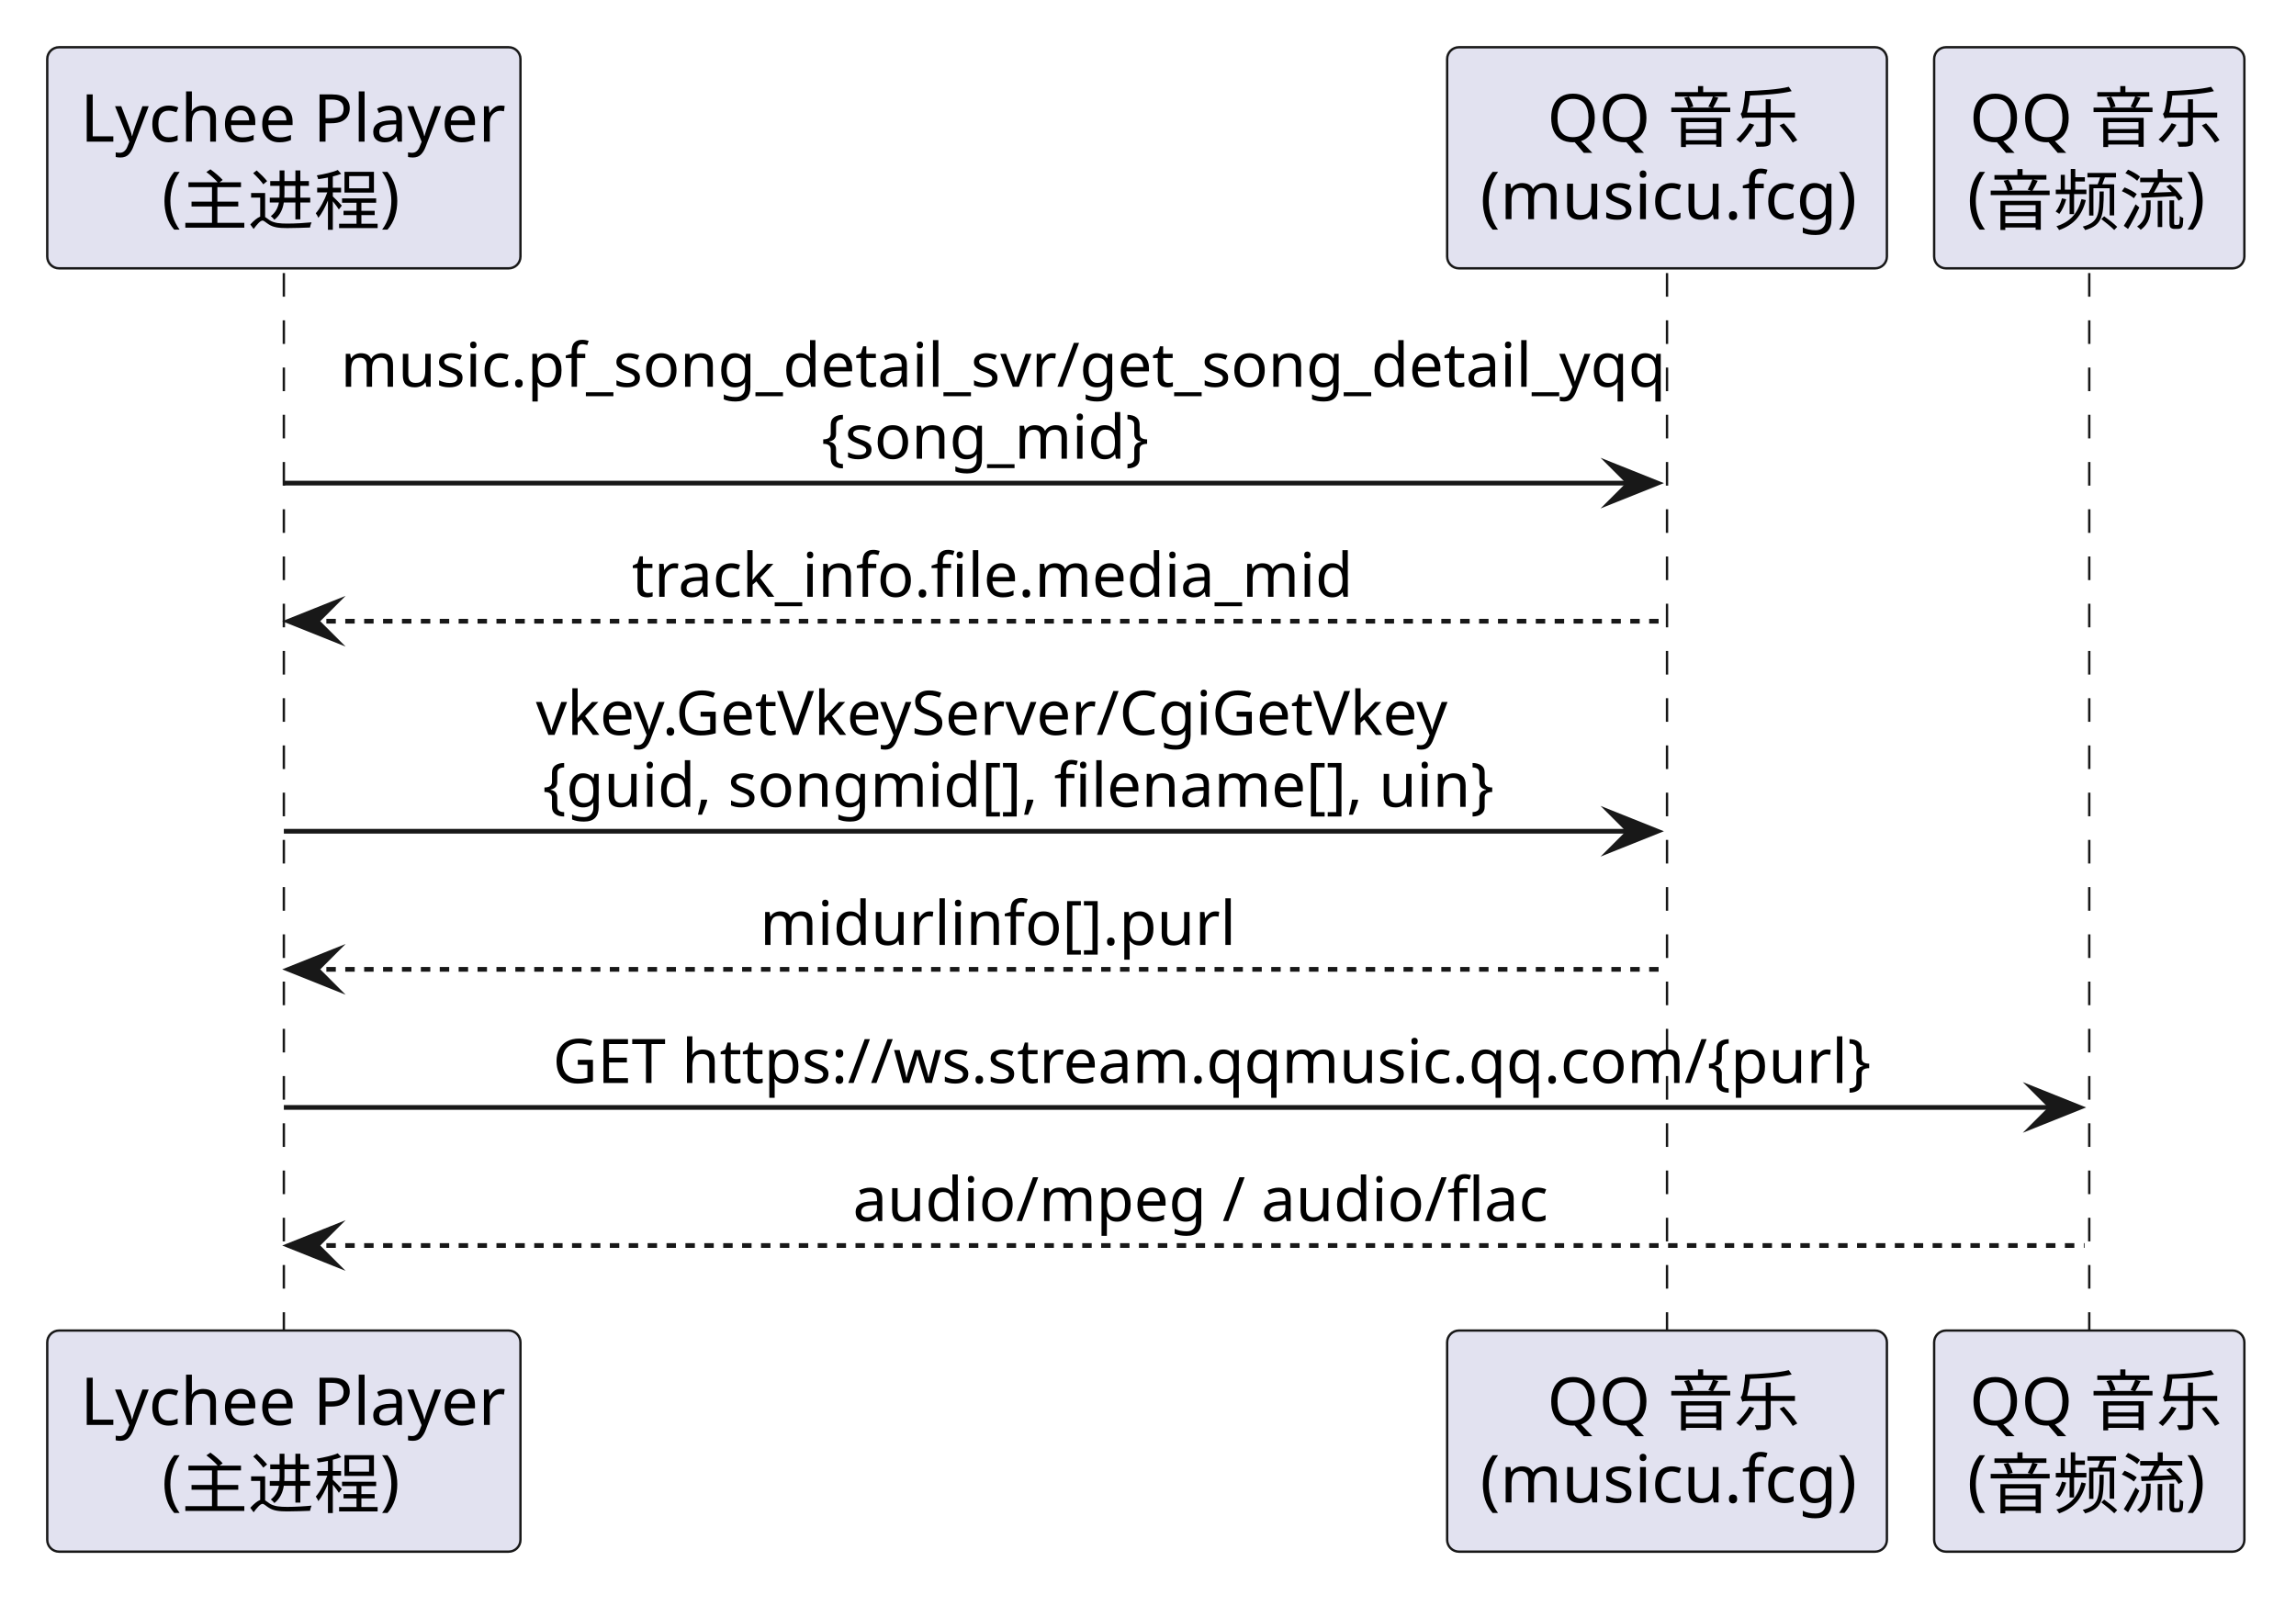
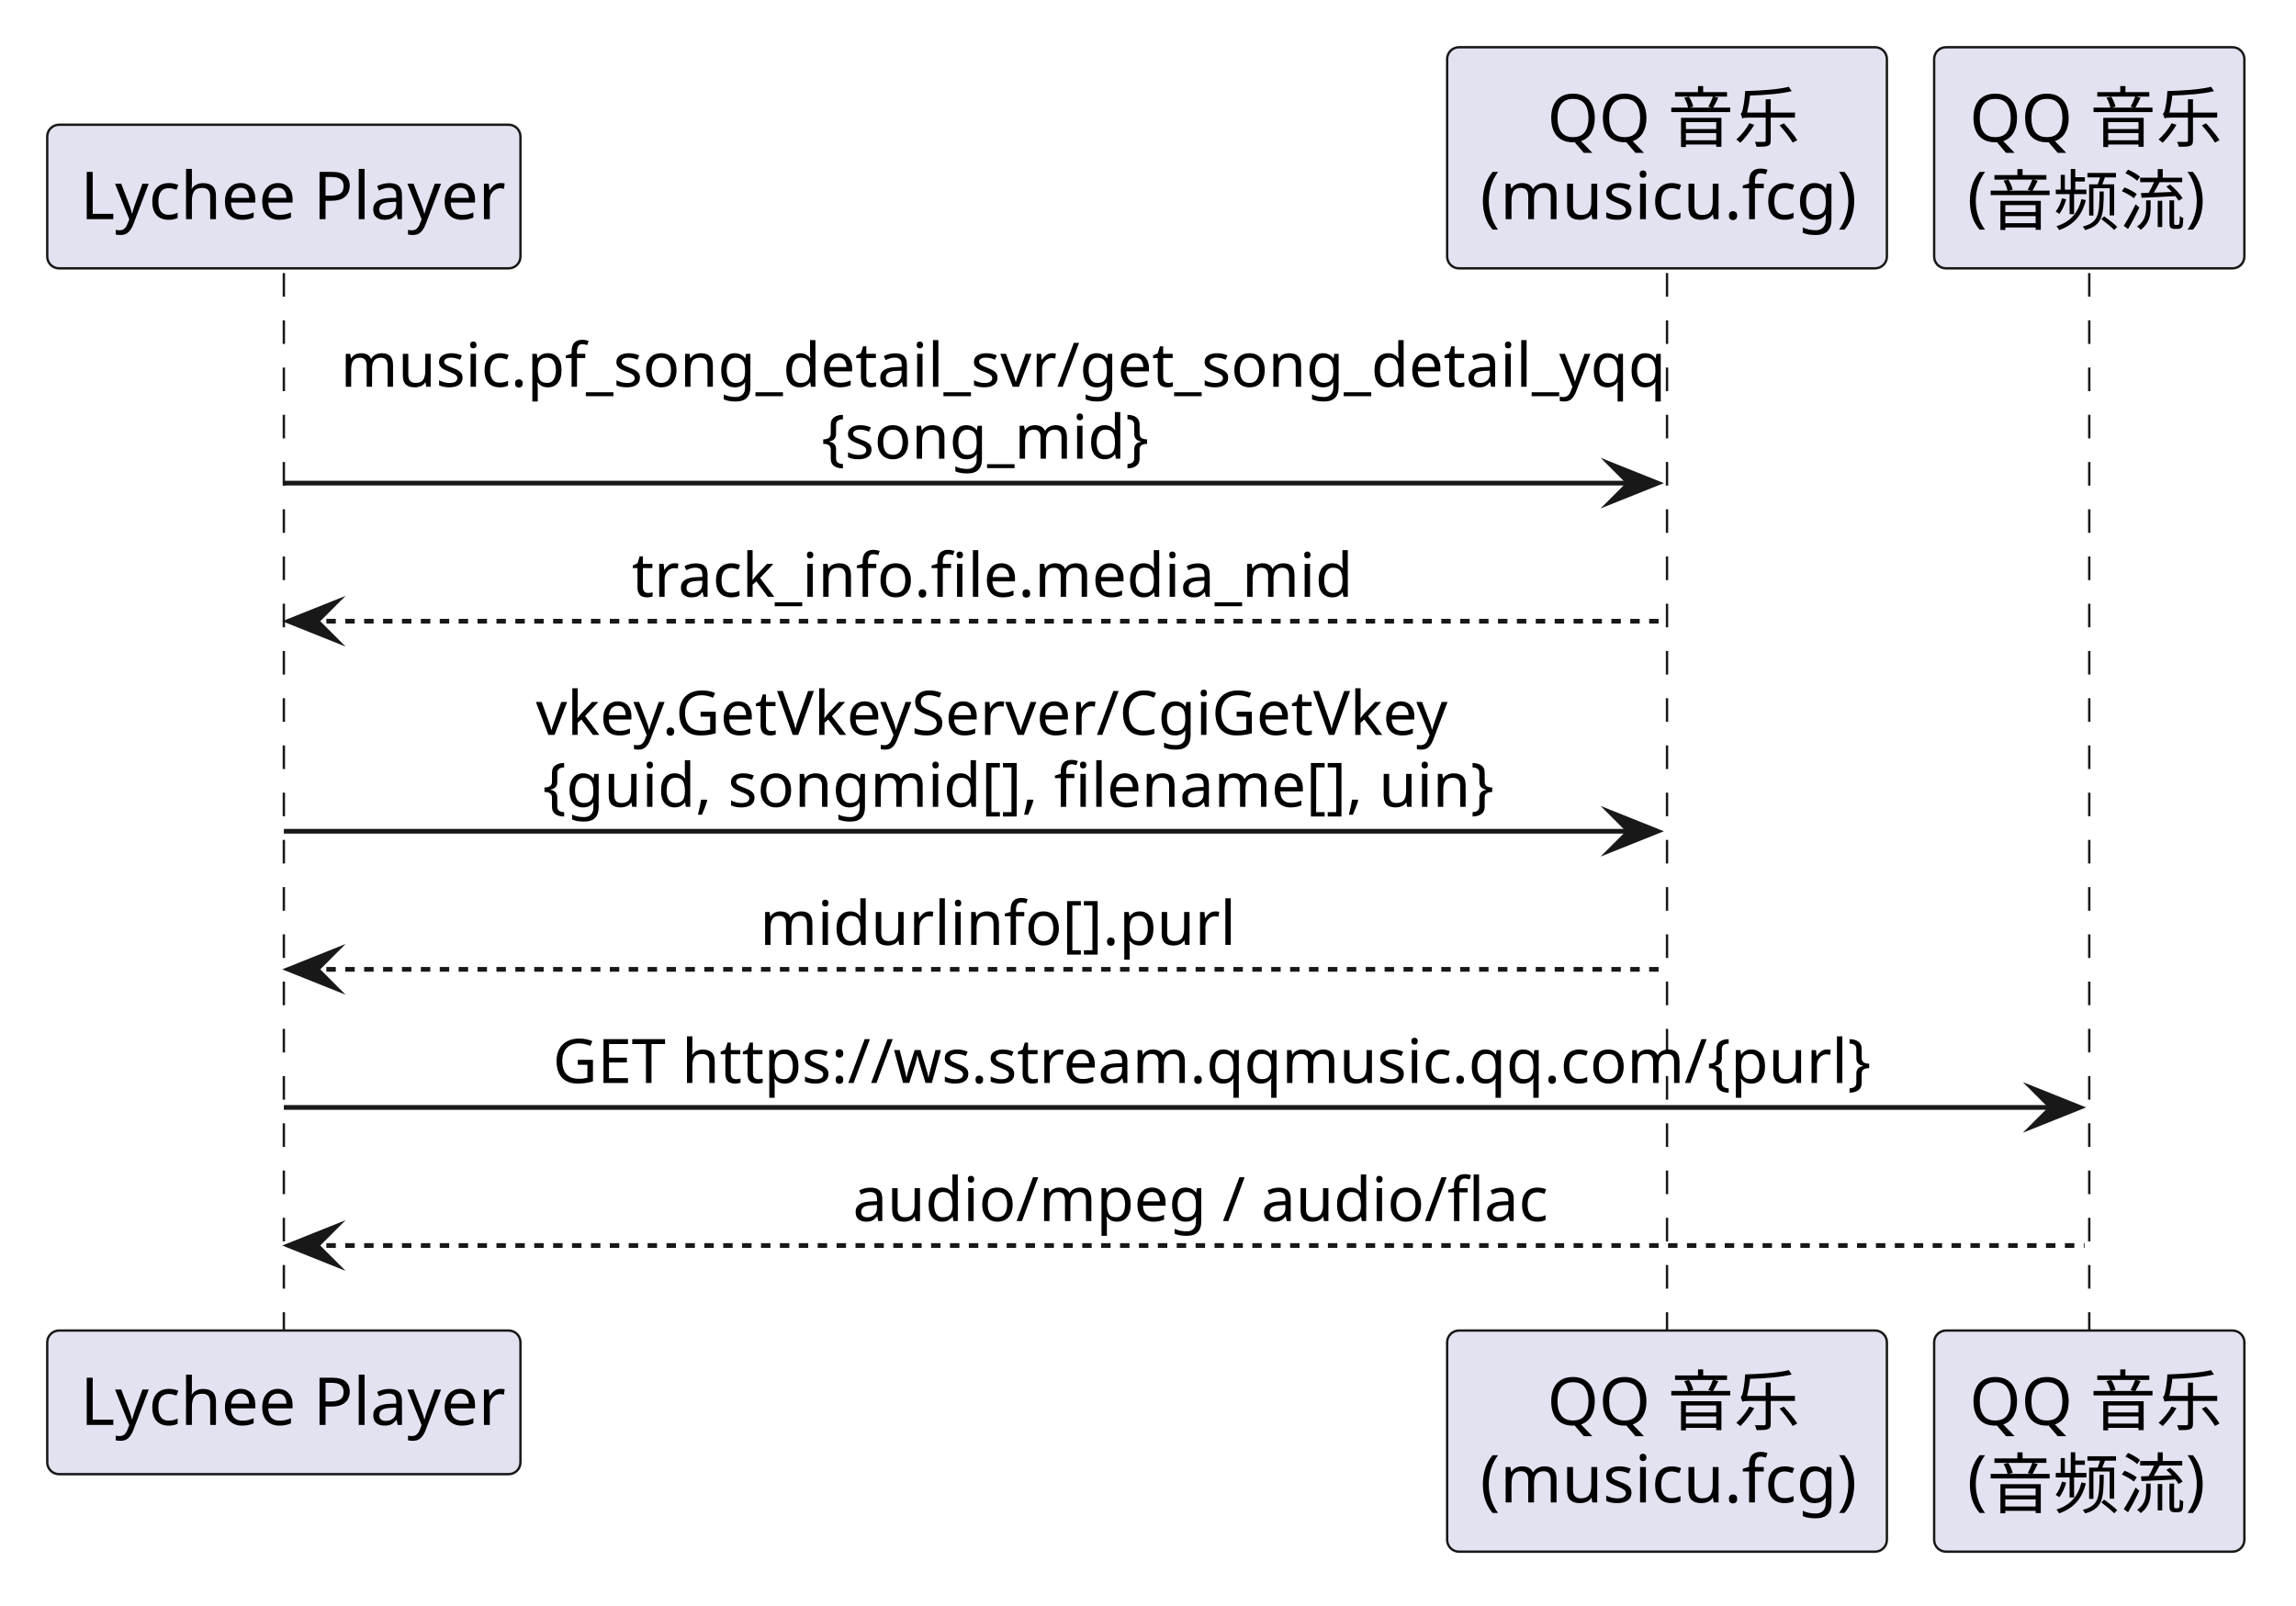
<svg xmlns="http://www.w3.org/2000/svg" version="1.1" data-diagram-type="SEQUENCE" style="width:486px;height:340px;background:#FFFFFF;" width="486px" height="340px" viewBox="0 0 486 340" zoomAndPan="magnify" preserveAspectRatio="none" contentStyleType="text/css">
  <defs />
  <g font-family="sans-serif" lengthAdjust="spacing">
    <g>
      <rect x="56.583" y="57.813" width="8" height="223.875" fill="#000" fill-opacity="0" />
      <line x1="60.083" y1="57.813" x2="60.083" y2="281.688" style="stroke:#181818;stroke-width:0.5;stroke-dasharray:5,5;" />
    </g>
    <g>
      <rect x="349.362" y="57.813" width="8" height="223.875" fill="#000" fill-opacity="0" />
      <line x1="352.862" y1="57.813" x2="352.862" y2="281.688" style="stroke:#181818;stroke-width:0.5;stroke-dasharray:5,5;" />
    </g>
    <g>
      <rect x="438.738" y="57.813" width="8" height="223.875" fill="#000" fill-opacity="0" />
      <line x1="442.238" y1="57.813" x2="442.238" y2="281.688" style="stroke:#181818;stroke-width:0.5;stroke-dasharray:5,5;" />
    </g>
-     <rect x="10" y="10" width="100.167" height="46.813" fill="#E2E2F0" style="stroke:#181818;stroke-width:0.5;" rx="2.5" ry="2.5" />
-     <text x="17" y="29.988" fill="#000" font-size="14" textLength="86.167">Lychee Player</text>
-     <text x="34.251" y="46.395" fill="#000" font-size="14" textLength="51.666">(主进程)</text>
+     <rect x="10" y="26.406" width="100.167" height="30.406" fill="#E2E2F0" style="stroke:#181818;stroke-width:0.5;" rx="2.5" ry="2.5" />
+     <text x="17" y="46.395" fill="#000" font-size="14" textLength="86.167">Lychee Player</text>
    <rect x="306.32" y="10" width="93.085" height="46.813" fill="#E2E2F0" style="stroke:#181818;stroke-width:0.5;" rx="2.5" ry="2.5" />
    <text x="327.494" y="29.988" fill="#000" font-size="14" textLength="50.736">QQ 音乐</text>
    <text x="313.32" y="46.395" fill="#000" font-size="14" textLength="79.085">(musicu.fcg)</text>
    <rect x="409.405" y="10" width="65.666" height="46.813" fill="#E2E2F0" style="stroke:#181818;stroke-width:0.5;" rx="2.5" ry="2.5" />
    <text x="416.87" y="29.988" fill="#000" font-size="14" textLength="50.736">QQ 音乐</text>
    <text x="416.405" y="46.395" fill="#000" font-size="14" textLength="51.666">(音频流)</text>
-     <rect x="10" y="281.688" width="100.167" height="46.813" fill="#E2E2F0" style="stroke:#181818;stroke-width:0.5;" rx="2.5" ry="2.5" />
+     <rect x="10" y="281.688" width="100.167" height="30.406" fill="#E2E2F0" style="stroke:#181818;stroke-width:0.5;" rx="2.5" ry="2.5" />
    <text x="17" y="301.676" fill="#000" font-size="14" textLength="86.167">Lychee Player</text>
-     <text x="34.251" y="318.082" fill="#000" font-size="14" textLength="51.666">(主进程)</text>
    <rect x="306.32" y="281.688" width="93.085" height="46.813" fill="#E2E2F0" style="stroke:#181818;stroke-width:0.5;" rx="2.5" ry="2.5" />
    <text x="327.494" y="301.676" fill="#000" font-size="14" textLength="50.736">QQ 音乐</text>
    <text x="313.32" y="318.082" fill="#000" font-size="14" textLength="79.085">(musicu.fcg)</text>
    <rect x="409.405" y="281.688" width="65.666" height="46.813" fill="#E2E2F0" style="stroke:#181818;stroke-width:0.5;" rx="2.5" ry="2.5" />
    <text x="416.87" y="301.676" fill="#000" font-size="14" textLength="50.736">QQ 音乐</text>
    <text x="416.405" y="318.082" fill="#000" font-size="14" textLength="51.666">(音频流)</text>
    <polygon points="340.862,98.281,350.862,102.281,340.862,106.281,344.862,102.281" fill="#181818" style="stroke:#181818;stroke-width:1;stroke-linejoin:miter;stroke-miterlimit:10;" />
    <line x1="60.083" y1="102.281" x2="346.862" y2="102.281" style="stroke:#181818;stroke-width:1;" />
    <text x="72.083" y="81.873" fill="#000" font-size="13" textLength="268.779">music.pf_song_detail_svr/get_song_detail_yqq</text>
    <text x="173.894" y="97.107" fill="#000" font-size="13" textLength="65.159">{song_mid}</text>
    <polygon points="71.083,127.516,61.083,131.516,71.083,135.516,67.083,131.516" fill="#181818" style="stroke:#181818;stroke-width:1;stroke-linejoin:miter;stroke-miterlimit:10;" />
    <line x1="65.083" y1="131.516" x2="351.862" y2="131.516" style="stroke:#181818;stroke-width:1;stroke-dasharray:2,2;" />
    <text x="133.738" y="126.342" fill="#000" font-size="13" textLength="145.469">track_info.file.media_mid</text>
    <polygon points="340.862,171.984,350.862,175.984,340.862,179.984,344.862,175.984" fill="#181818" style="stroke:#181818;stroke-width:1;stroke-linejoin:miter;stroke-miterlimit:10;" />
    <line x1="60.083" y1="175.984" x2="346.862" y2="175.984" style="stroke:#181818;stroke-width:1;" />
    <text x="113.432" y="155.576" fill="#000" font-size="13" textLength="186.082">vkey.GetVkeyServer/CgiGetVkey</text>
    <text x="114.886" y="170.811" fill="#000" font-size="13" textLength="183.174">{guid, songmid[], filename[], uin}</text>
    <polygon points="71.083,201.219,61.083,205.219,71.083,209.219,67.083,205.219" fill="#181818" style="stroke:#181818;stroke-width:1;stroke-linejoin:miter;stroke-miterlimit:10;" />
    <line x1="65.083" y1="205.219" x2="351.862" y2="205.219" style="stroke:#181818;stroke-width:1;stroke-dasharray:2,2;" />
    <text x="160.846" y="200.045" fill="#000" font-size="13" textLength="91.254">midurlinfo[].purl</text>
    <polygon points="430.238,230.453,440.238,234.453,430.238,238.453,434.238,234.453" fill="#181818" style="stroke:#181818;stroke-width:1;stroke-linejoin:miter;stroke-miterlimit:10;" />
    <line x1="60.083" y1="234.453" x2="436.238" y2="234.453" style="stroke:#181818;stroke-width:1;" />
    <text x="117.006" y="229.279" fill="#000" font-size="13" textLength="268.309">GET https://ws.stream.qqmusic.qq.com/{purl}</text>
    <polygon points="71.083,259.688,61.083,263.688,71.083,267.688,67.083,263.688" fill="#181818" style="stroke:#181818;stroke-width:1;stroke-linejoin:miter;stroke-miterlimit:10;" />
    <line x1="65.083" y1="263.688" x2="441.238" y2="263.688" style="stroke:#181818;stroke-width:1;stroke-dasharray:2,2;" />
    <text x="180.521" y="258.514" fill="#000" font-size="13" textLength="141.28">audio/mpeg / audio/flac</text>
  </g>
</svg>
